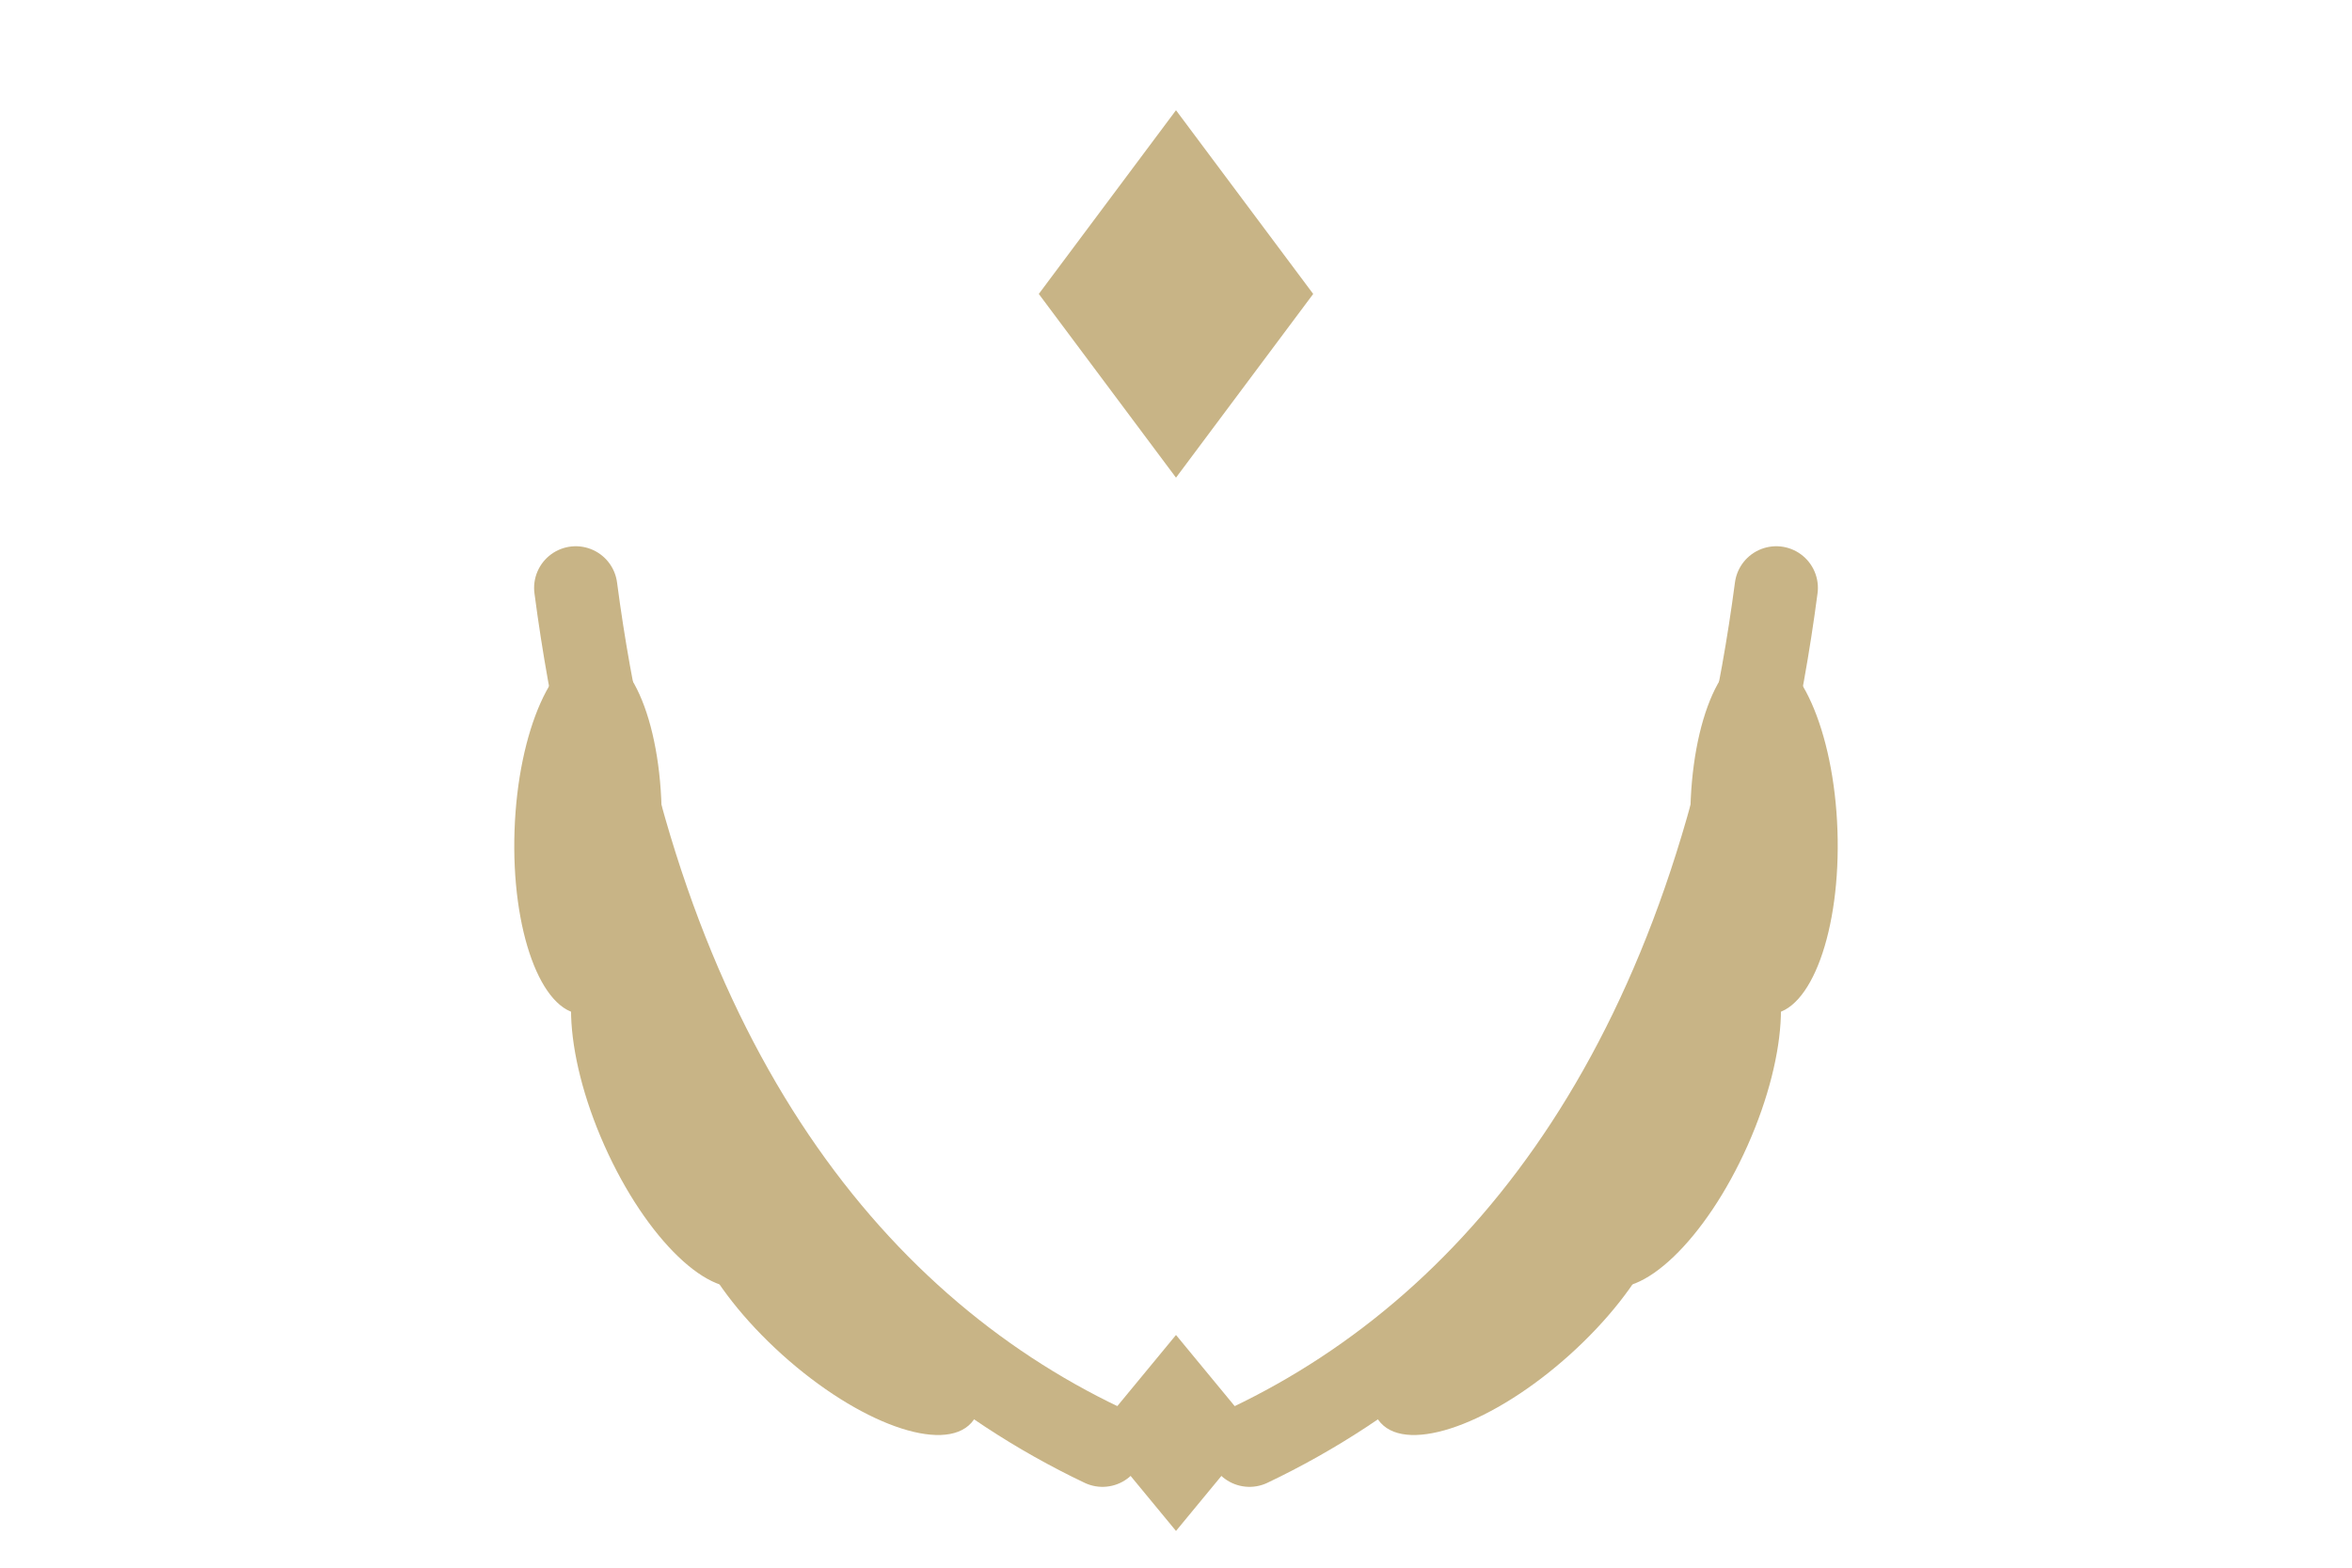
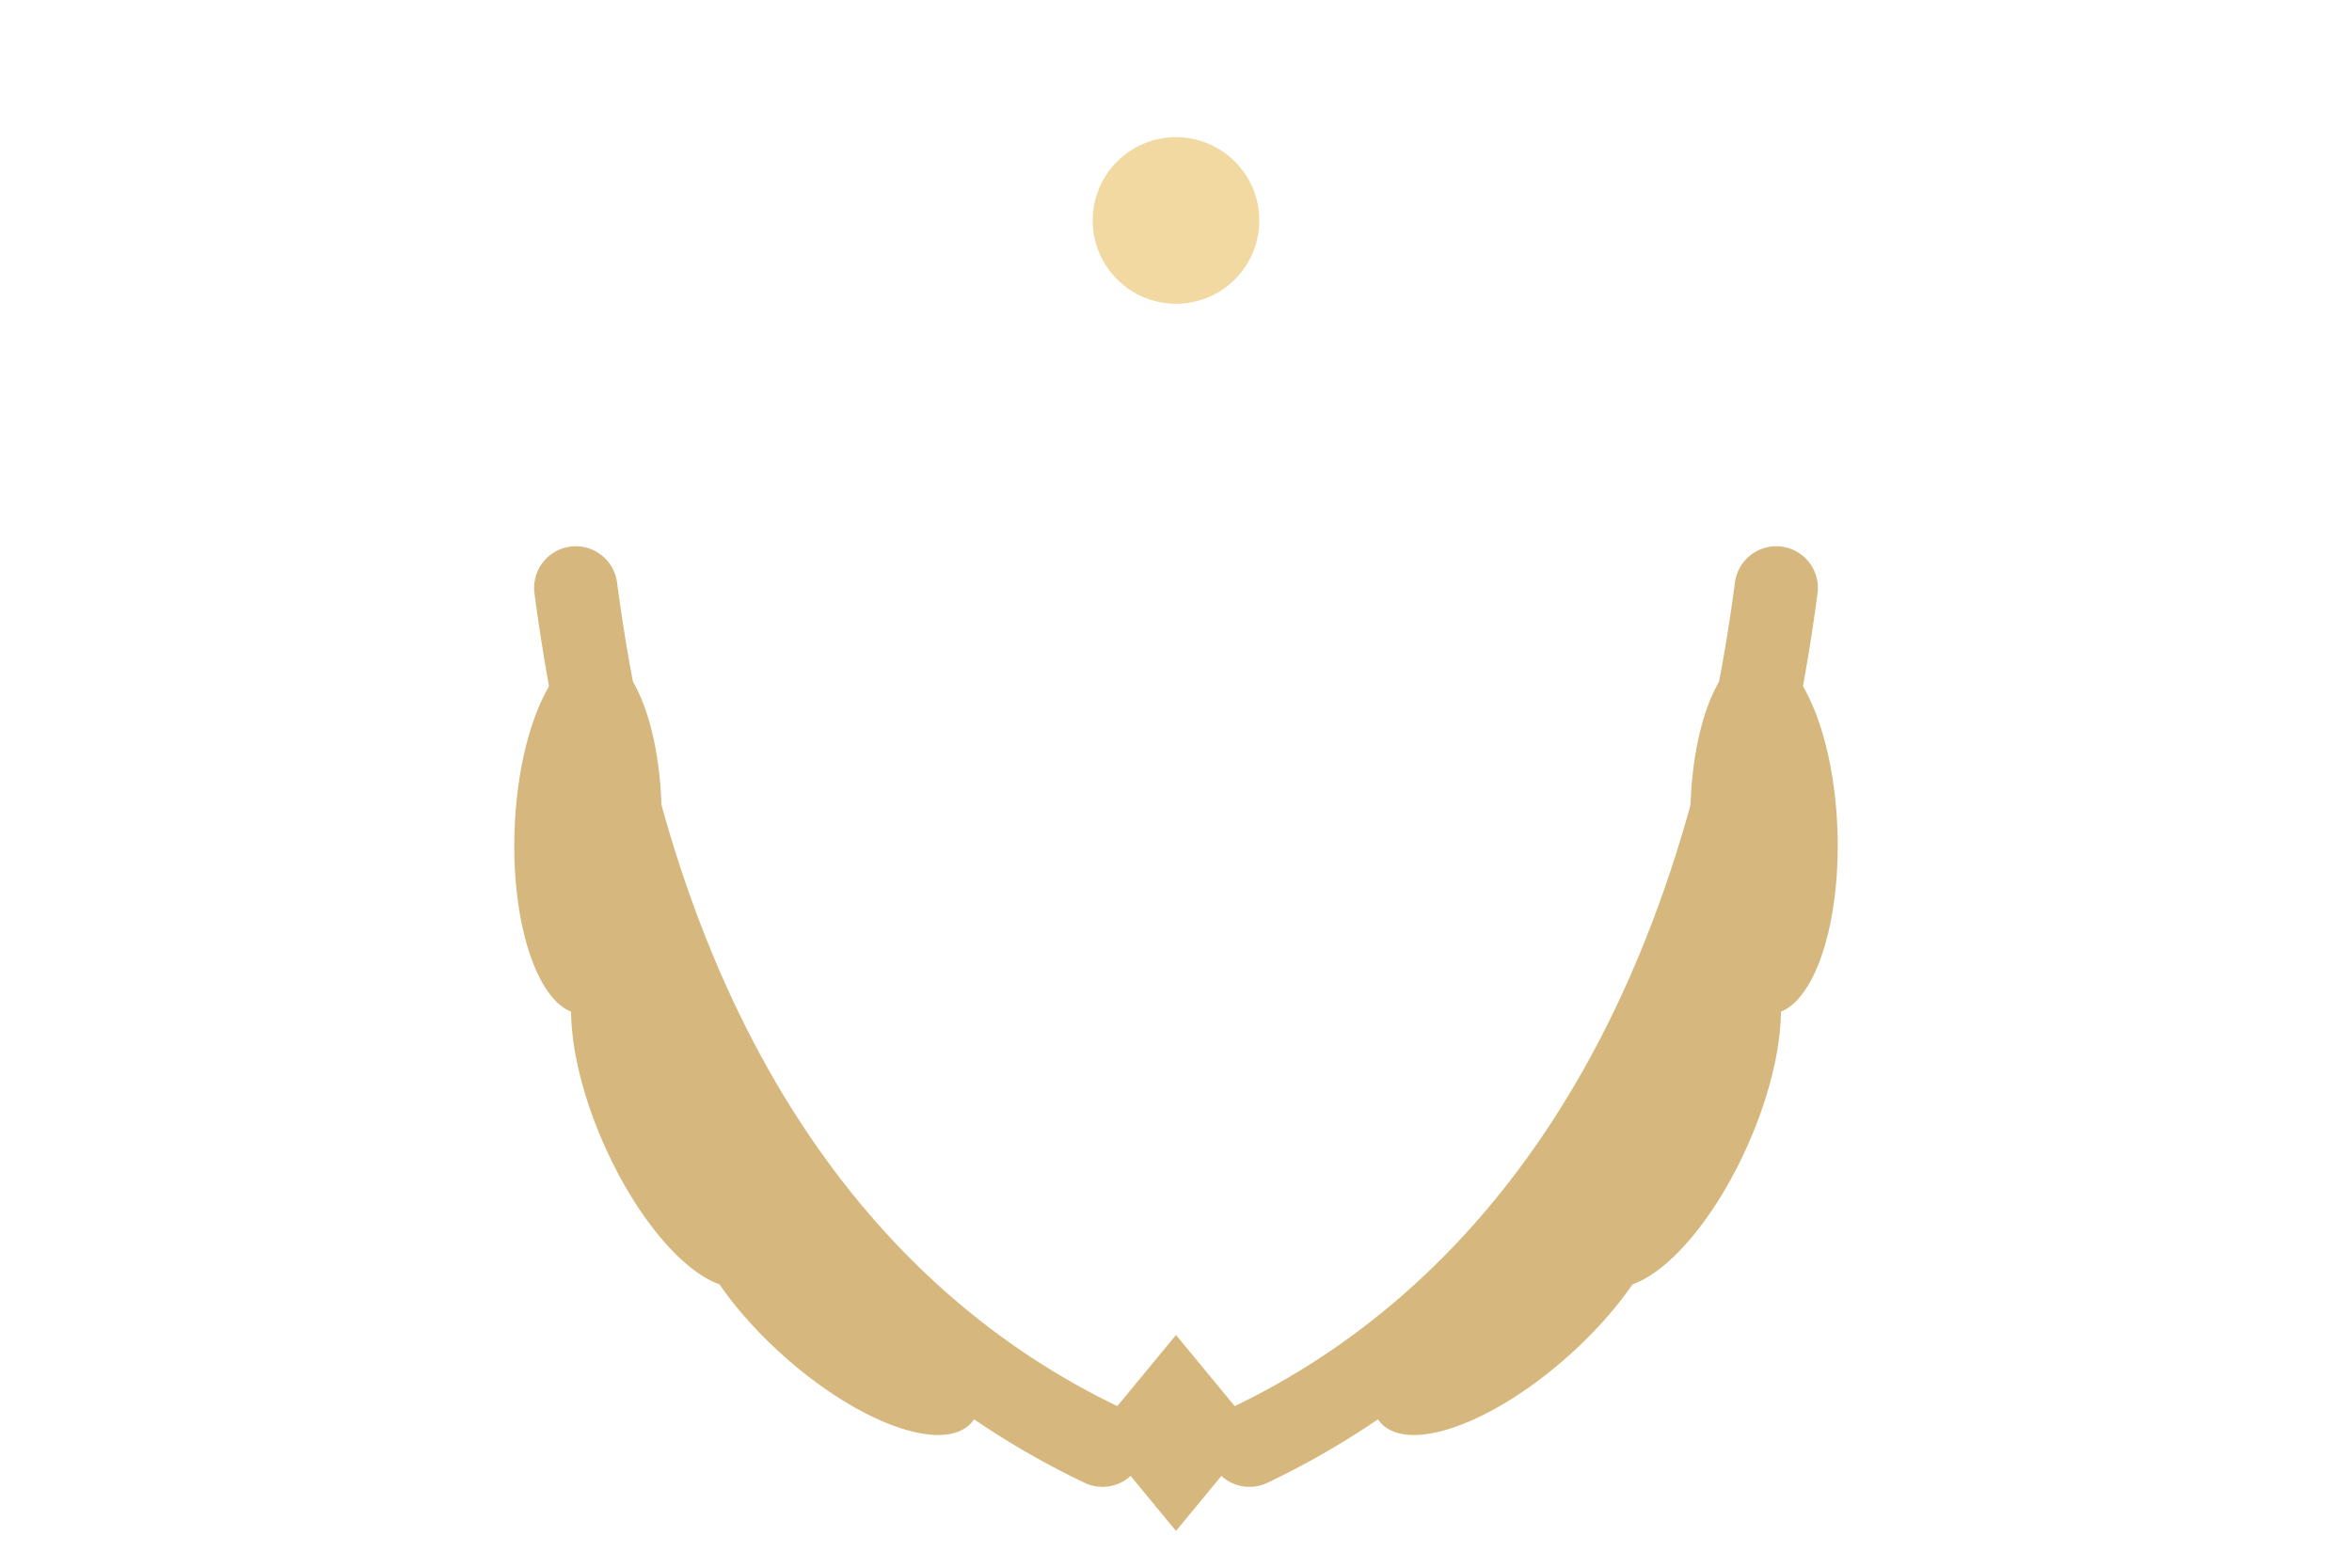
<svg xmlns="http://www.w3.org/2000/svg" viewBox="0 0 96 64">
-   <g fill="none" stroke="#C8B486" stroke-width="3.4" stroke-linecap="round" stroke-linejoin="round">
-     <path d="M48 4.5l5.6 7.5-5.6 7.5-5.6-7.5Z" fill="#C8B486" stroke="none" />
+   <g fill="none" stroke="#D6B87E" stroke-width="3.4" stroke-linecap="round" stroke-linejoin="round">
+     <circle cx="48" cy="9" r="3.4" fill="#F2D9A2" stroke="none" />
    <path d="M45 59C34.5 54 26 43 23.5 24" />
    <path d="M51 59C61.5 54 70 43 72.5 24" />
-     <path d="M48 54.5l3.3 4-3.3 4-3.3-4Z" fill="#C8B486" stroke="none" />
+     <path d="M48 54.5l3.3 4-3.3 4-3.3-4Z" fill="#D6B87E" stroke="none" />
  </g>
-   <g fill="#C8B486">
+   <g fill="#D6B87E">
    <ellipse cx="34" cy="53" rx="3.1" ry="7.6" transform="rotate(-48 34 53)" />
    <ellipse cx="27.5" cy="45.5" rx="3.1" ry="7.6" transform="rotate(-24 27.5 45.5)" />
    <ellipse cx="24" cy="34" rx="3" ry="7.4" transform="rotate(2 24 34)" />
    <ellipse cx="62" cy="53" rx="3.1" ry="7.6" transform="rotate(48 62 53)" />
    <ellipse cx="68.5" cy="45.5" rx="3.1" ry="7.6" transform="rotate(24 68.5 45.5)" />
    <ellipse cx="72" cy="34" rx="3" ry="7.4" transform="rotate(-2 72 34)" />
  </g>
</svg>
